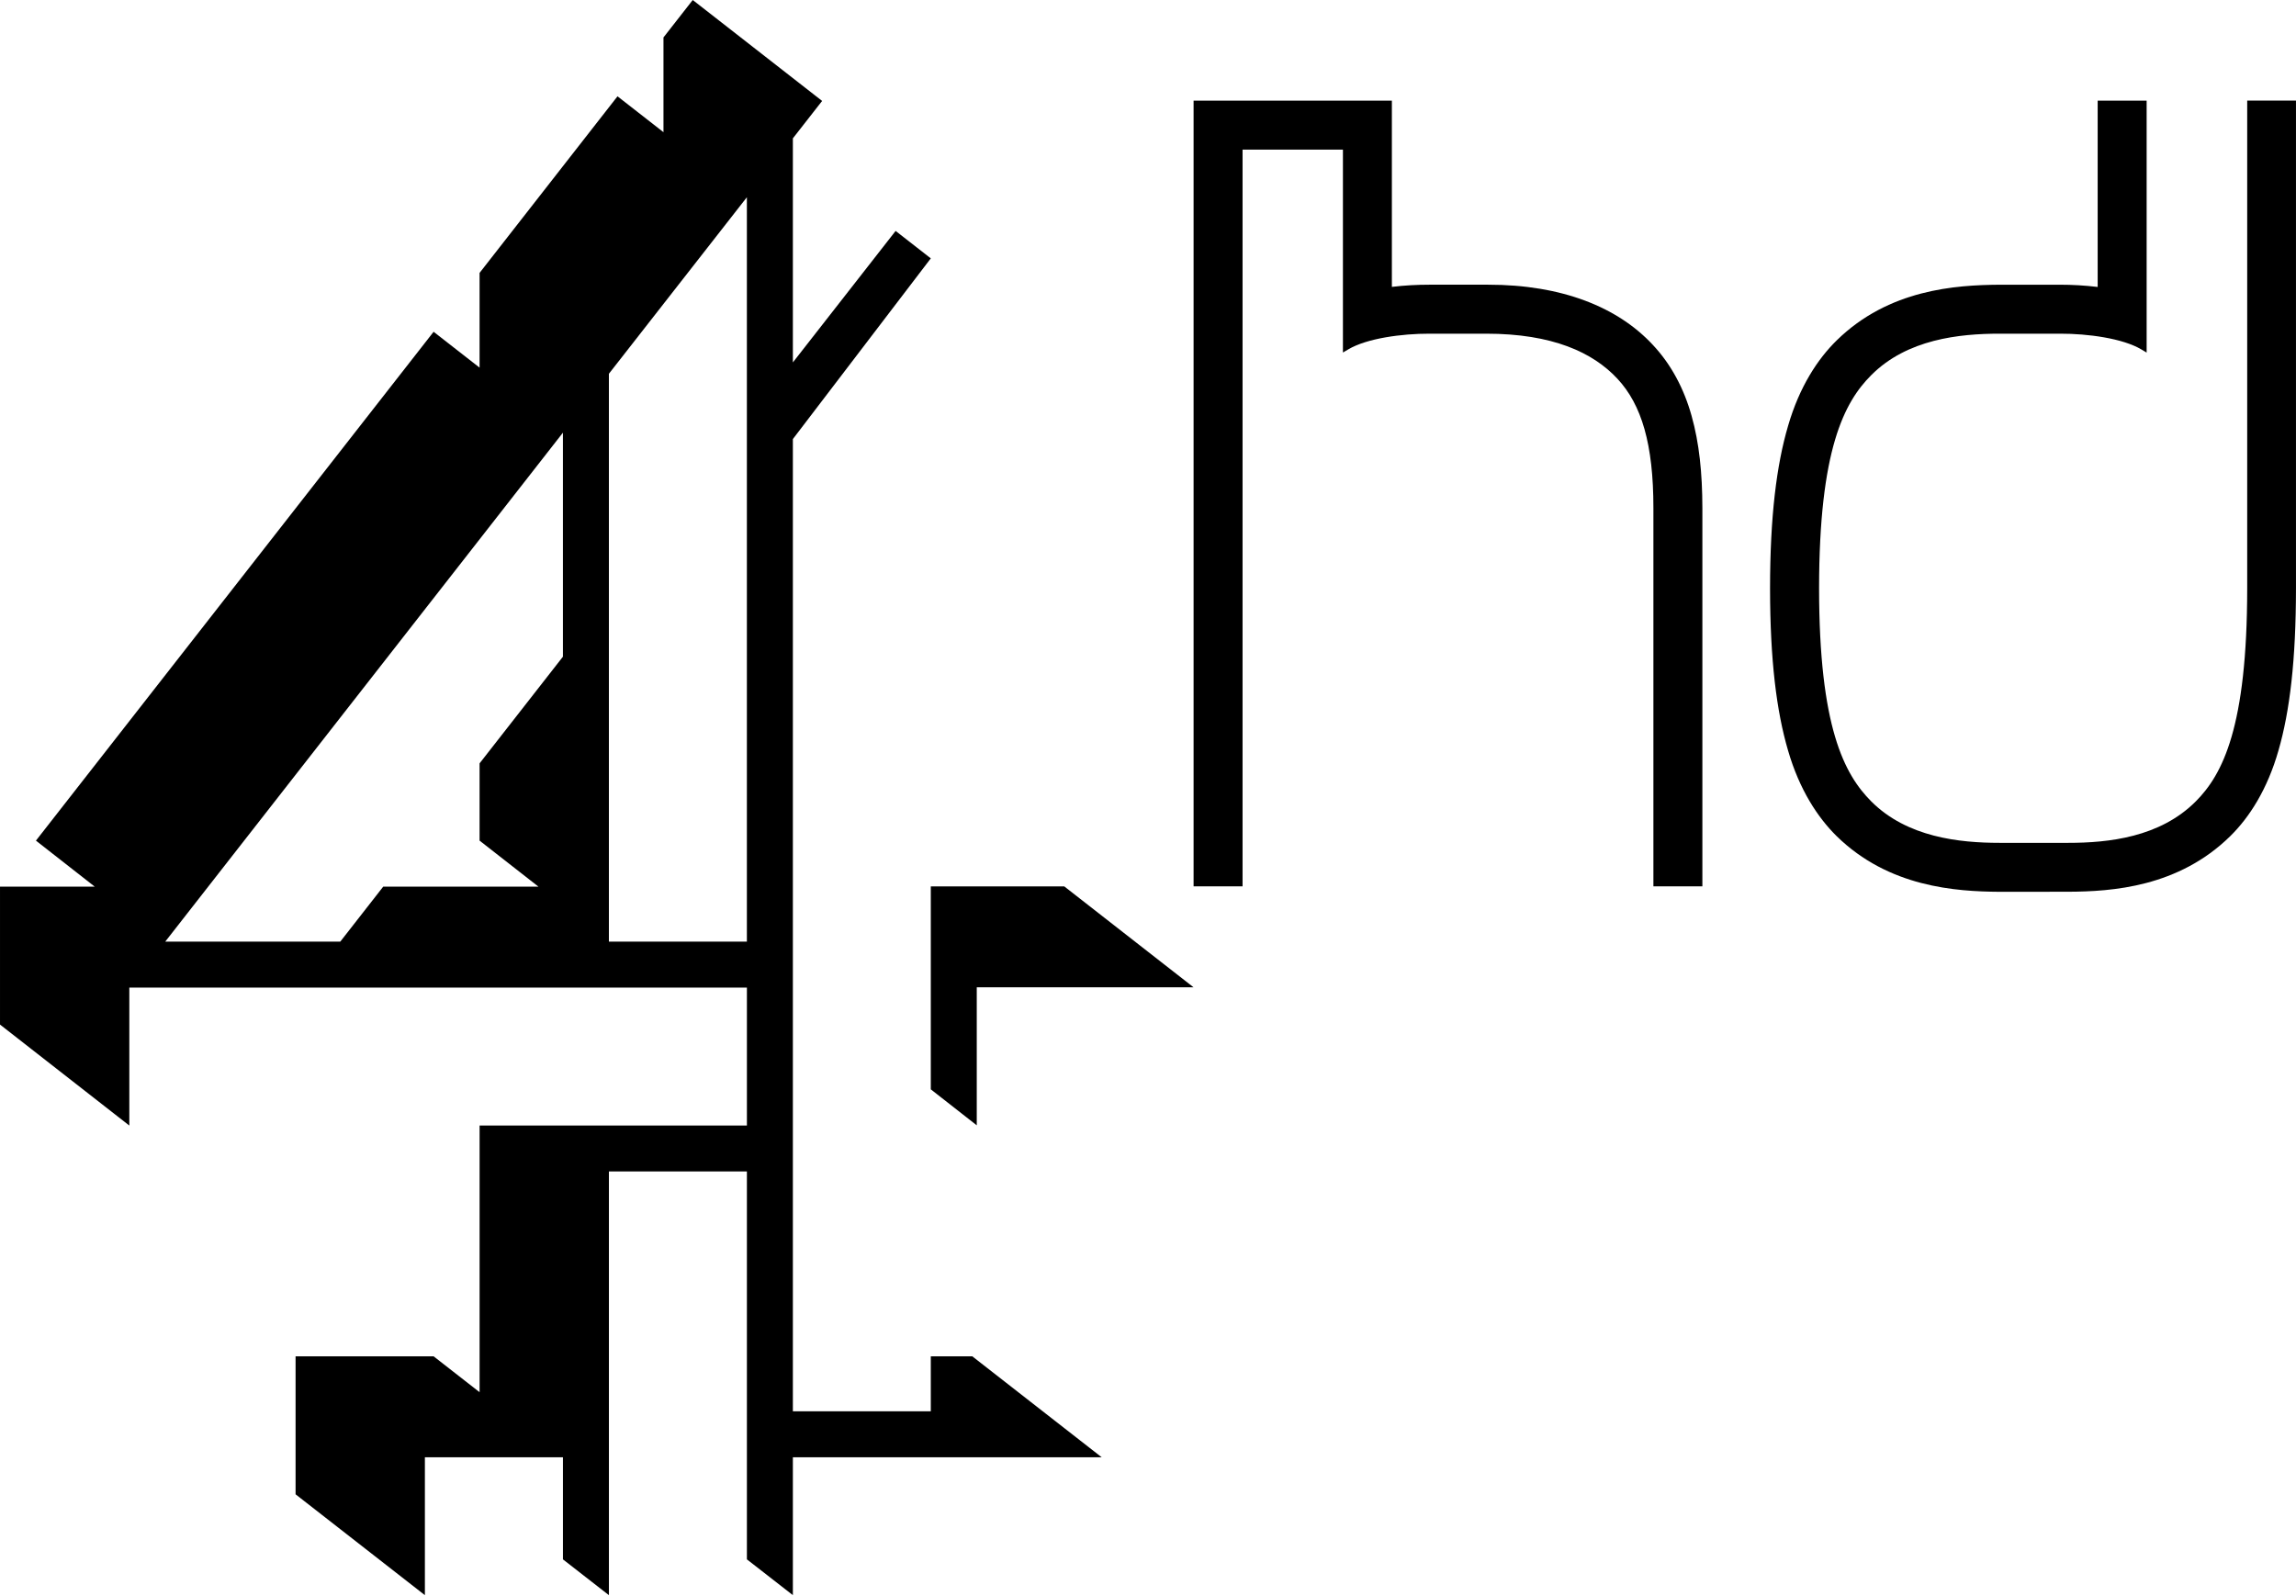
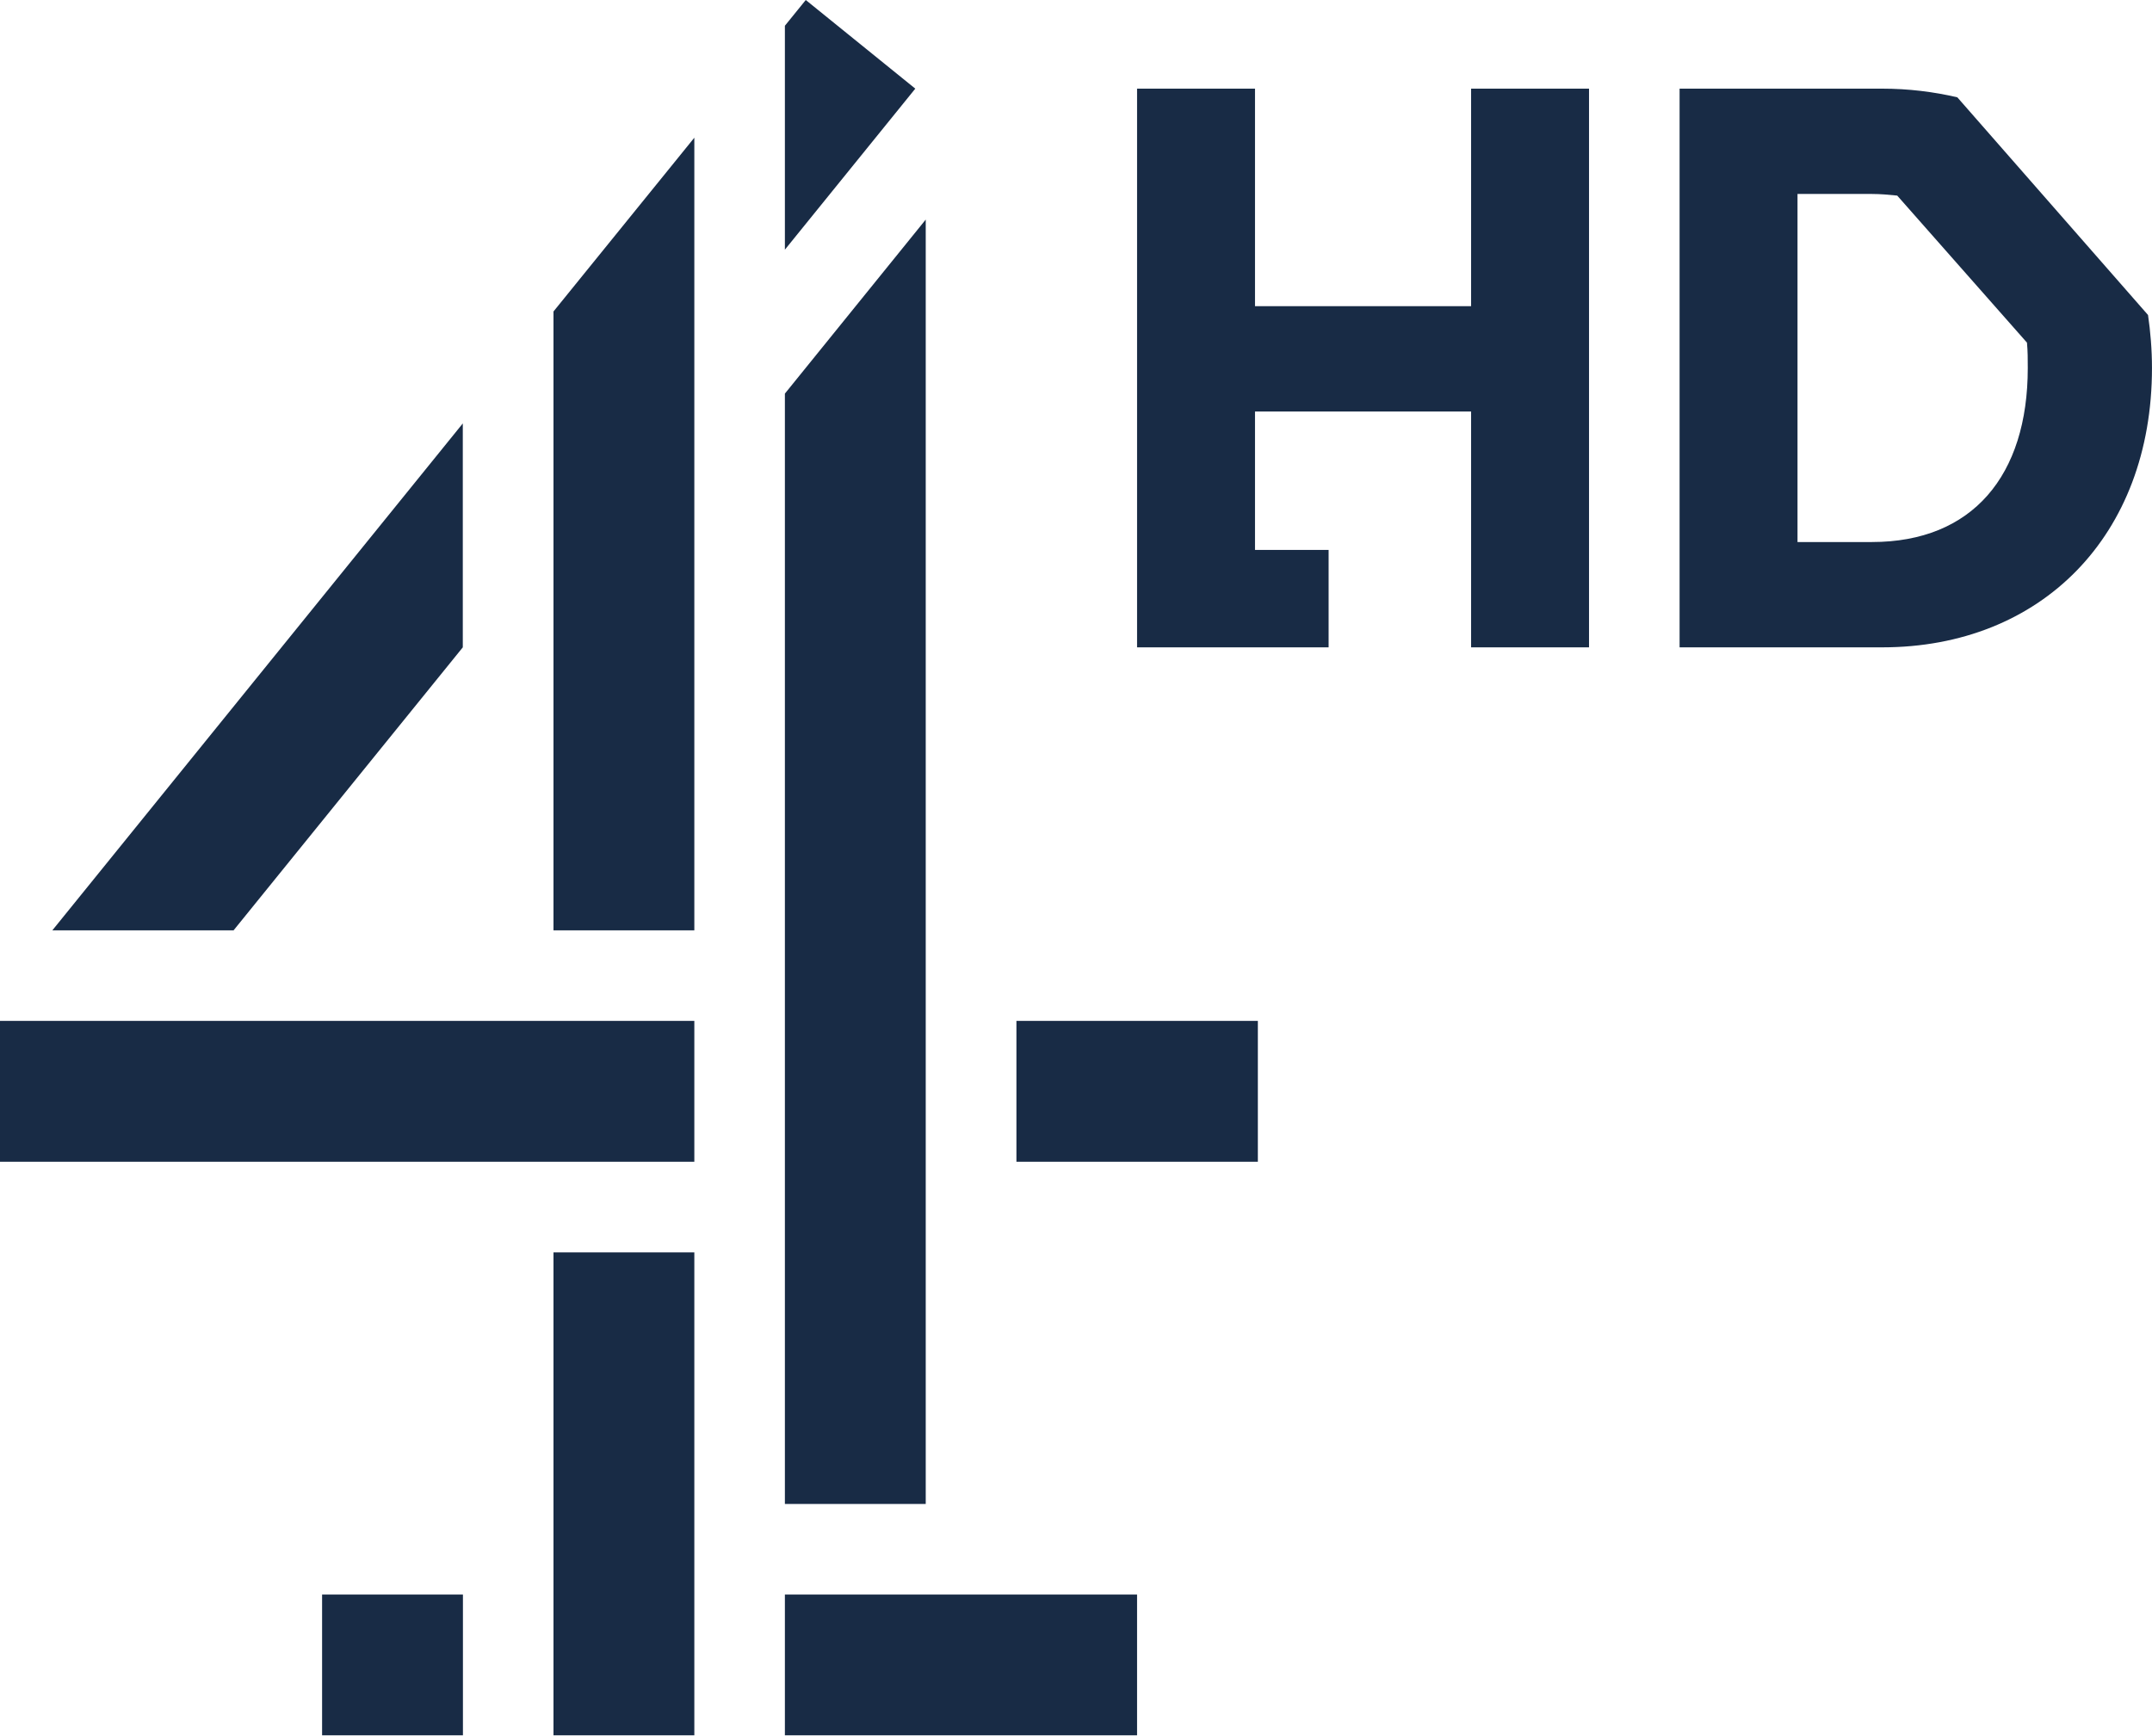
- <svg xmlns="http://www.w3.org/2000/svg" height="416.9" width="600" version="1.1">
-   <g transform="translate(-0.00147872,-125.3077)" fill="#000">
-     <path fill-rule="nonzero" d="m181.03,125.31-7.646,9.781,0,24.762-12.014-9.374-36.043,46.15,0,24.762-12.014-9.373-103.92,132.99,15.372,12.031-24.762,0,0,36.043,33.793,26.392,0-36.059,161.39,0,0,36.059-69.854,0,0,69.691-12.014-9.374-36.076,0,0,36.059,33.793,26.36,0-36.043,36.076,0,0,26.686,12.014,9.357,0-110.74,36.059,0,0,101.38,12.014,9.357,0-36.043,80.694,0-33.81-26.376-10.841,0,0,14.362-36.043,0,0-254.09,36.043-47.226-9.194-7.173-26.849,34.364,0-58.557,7.646-9.781-33.81-26.376zm-21.909,97.681,36.059-46.134,0,194.54-36.059,0,0-148.41zm-12.014,15.405,0,58.54-21.779,27.876,0,20.198,15.389,12.031-40.575,0-11.216,14.362-45.743,0,103.92-133.01z" />
-     <path fill-rule="evenodd" d="m243.24,410.01,12.014,9.406,0-36.076,56.649,0-33.793-26.376-34.869,0,0,53.047z" />
-     <path fill-rule="nonzero" d="m431.99,215.51,0,0c-9.162-9.912-23.8-15.813-43.151-15.796h-15.292c-3.114,0-6.439,0.163-9.814,0.571v-48.675h-51.818v205.34h12.797v-192.54h26.229v53.03l1.386-0.815c4.874-2.902,14.019-4.124,21.225-4.108h14.851c17.296,0,27.843,4.891,34.234,11.737,6.374,6.814,9.439,17.149,9.439,33.793v98.903h12.797v-98.903c-0.016-9.08-0.815-16.954-2.82-24.061-1.972-7.075-5.331-13.416-10.058-18.47" />
-     <path fill-rule="nonzero" d="m587.25,151.61,0,127.45c-0.016,36.239-6.39,48.629-13.449,55.704-9.374,9.39-22.773,10.824-33.321,10.824h-17.916c-10.547,0-24.192-1.451-33.549-10.824-7.075-7.091-13.628-19.464-13.645-55.704,0.016-36.255,6.57-48.645,13.645-55.72,9.357-9.39,23.002-10.824,33.549-10.824h15.796c7.205-0.016,16.351,1.206,21.241,4.124l1.369,0.815v-65.843h-12.797v48.694c-3.391-0.407-6.716-0.587-9.814-0.587h-15.796c-11.46,0.082-28.968,1.19-42.596,14.557-4.939,4.842-9.732,12.096-12.699,22.333-3.016,10.254-4.695,23.572-4.711,42.45,0.016,18.861,1.695,32.163,4.711,42.417,2.967,10.237,7.76,17.492,12.683,22.35,13.645,13.367,31.153,14.476,42.596,14.557l17.932-0.016c11.46-0.049,28.789-1.206,42.352-14.541,4.988-4.907,9.7-12.21,12.601-22.415,2.951-10.238,4.548-23.507,4.565-42.352v-127.46h-12.748z" />
+ <svg xmlns="http://www.w3.org/2000/svg" height="483.91" width="600" version="1.1" viewBox="0 0 158.75 128.034">
+   <g transform="translate(218.05 -124.64)">
+     <path d="m-68.464 151.79c0-0.64 0-1.23-0.059-1.87l-9.572-10.85c-0.583-0.06-1.225-0.12-1.867-0.12h-5.488v25.68h5.488c7.414 0 11.498-4.9 11.498-12.84m9.162 0c0 12.37-8.169 20.61-19.906 20.61h-14.941v-41.22h14.941c1.927 0 3.8 0.23 5.548 0.64l14.067 16.06c0.179 1.22 0.291 2.56 0.291 3.91m-50.228-4.56h-15.94v-16.05h-8.7v41.22h14.13v-7.19h-5.43v-10.21h15.94v17.4h8.7v-41.22h-8.7zm-67.69 46.05h10.39v-58.48l-10.39 12.82zm27.46-52.44-10.39 12.84v81.92h10.39zm6.69 69.51h17.81v-10.39h-17.81zm-15.54-85.71-1.54 1.9v16.52l9.62-11.88zm-25.3 47.76v-16.52l-30.28 37.4h13.37zm6.69 80.27h10.39v-35.63h-10.39zm-40.83-42.32h51.22v-10.39h-51.22zm57.9 42.32h25.98v-10.39h-25.98zm-34.14-10.39h10.39v10.39h-10.39z" fill="#182b45" />
  </g>
</svg>
